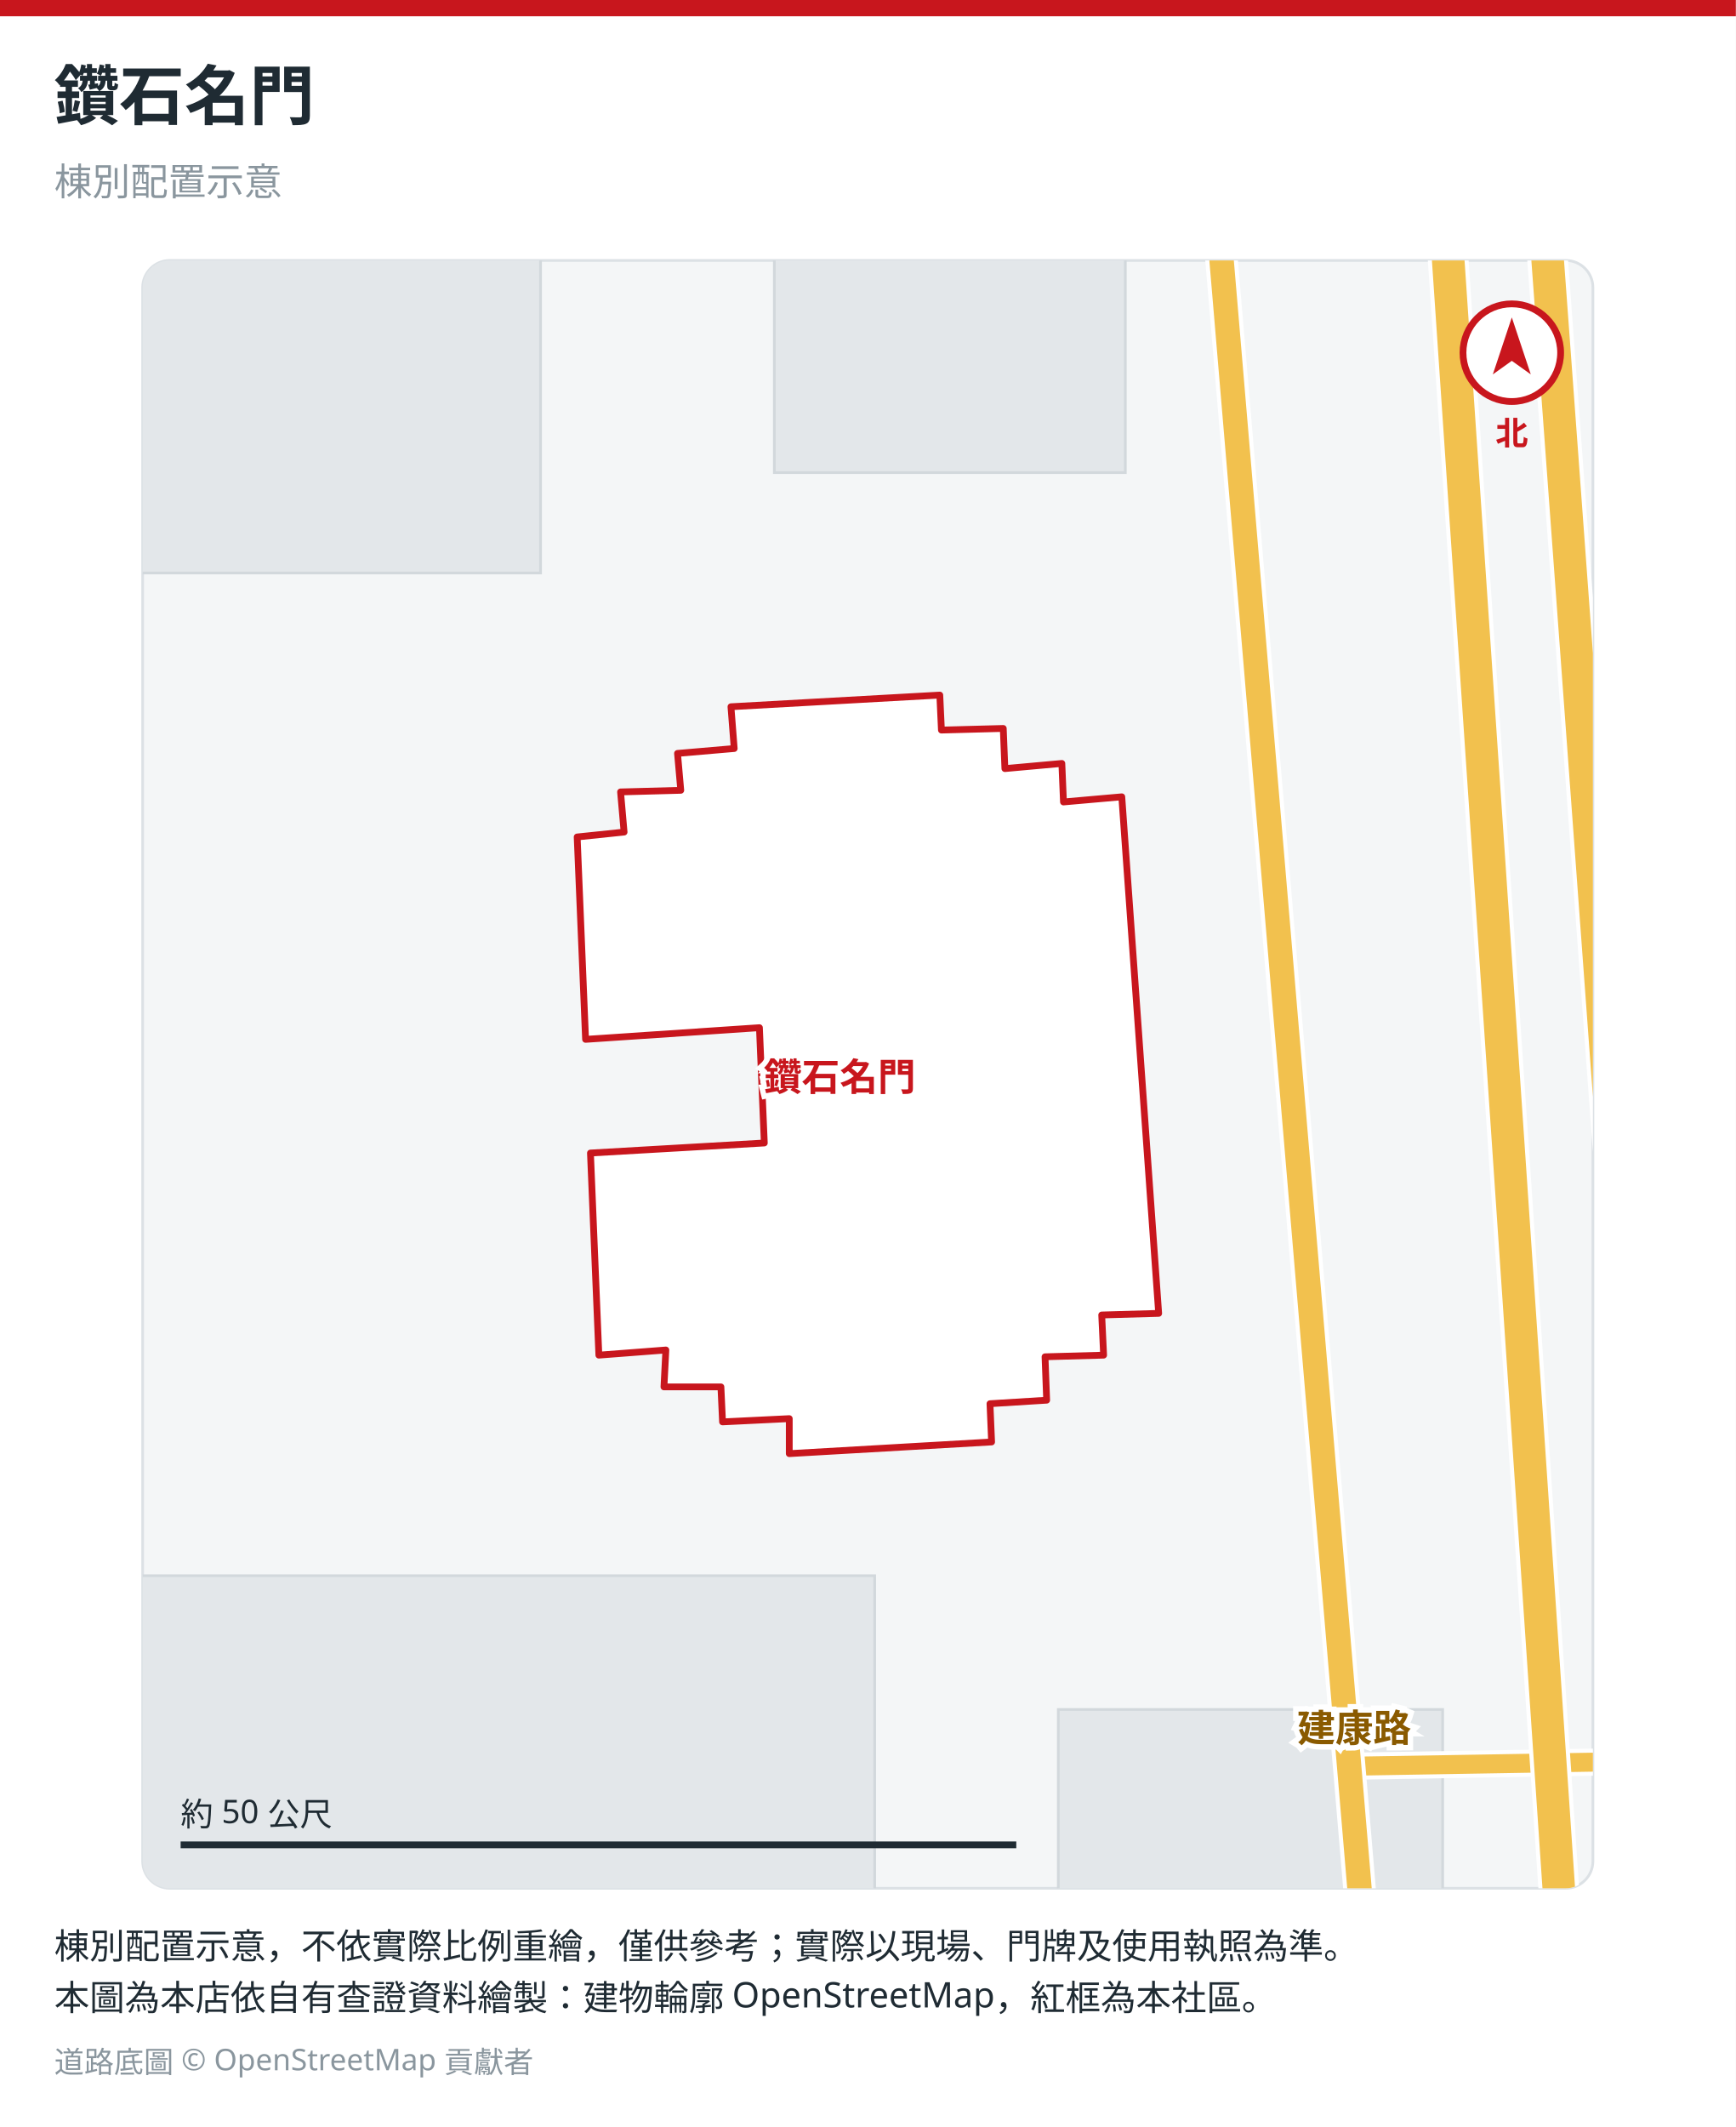
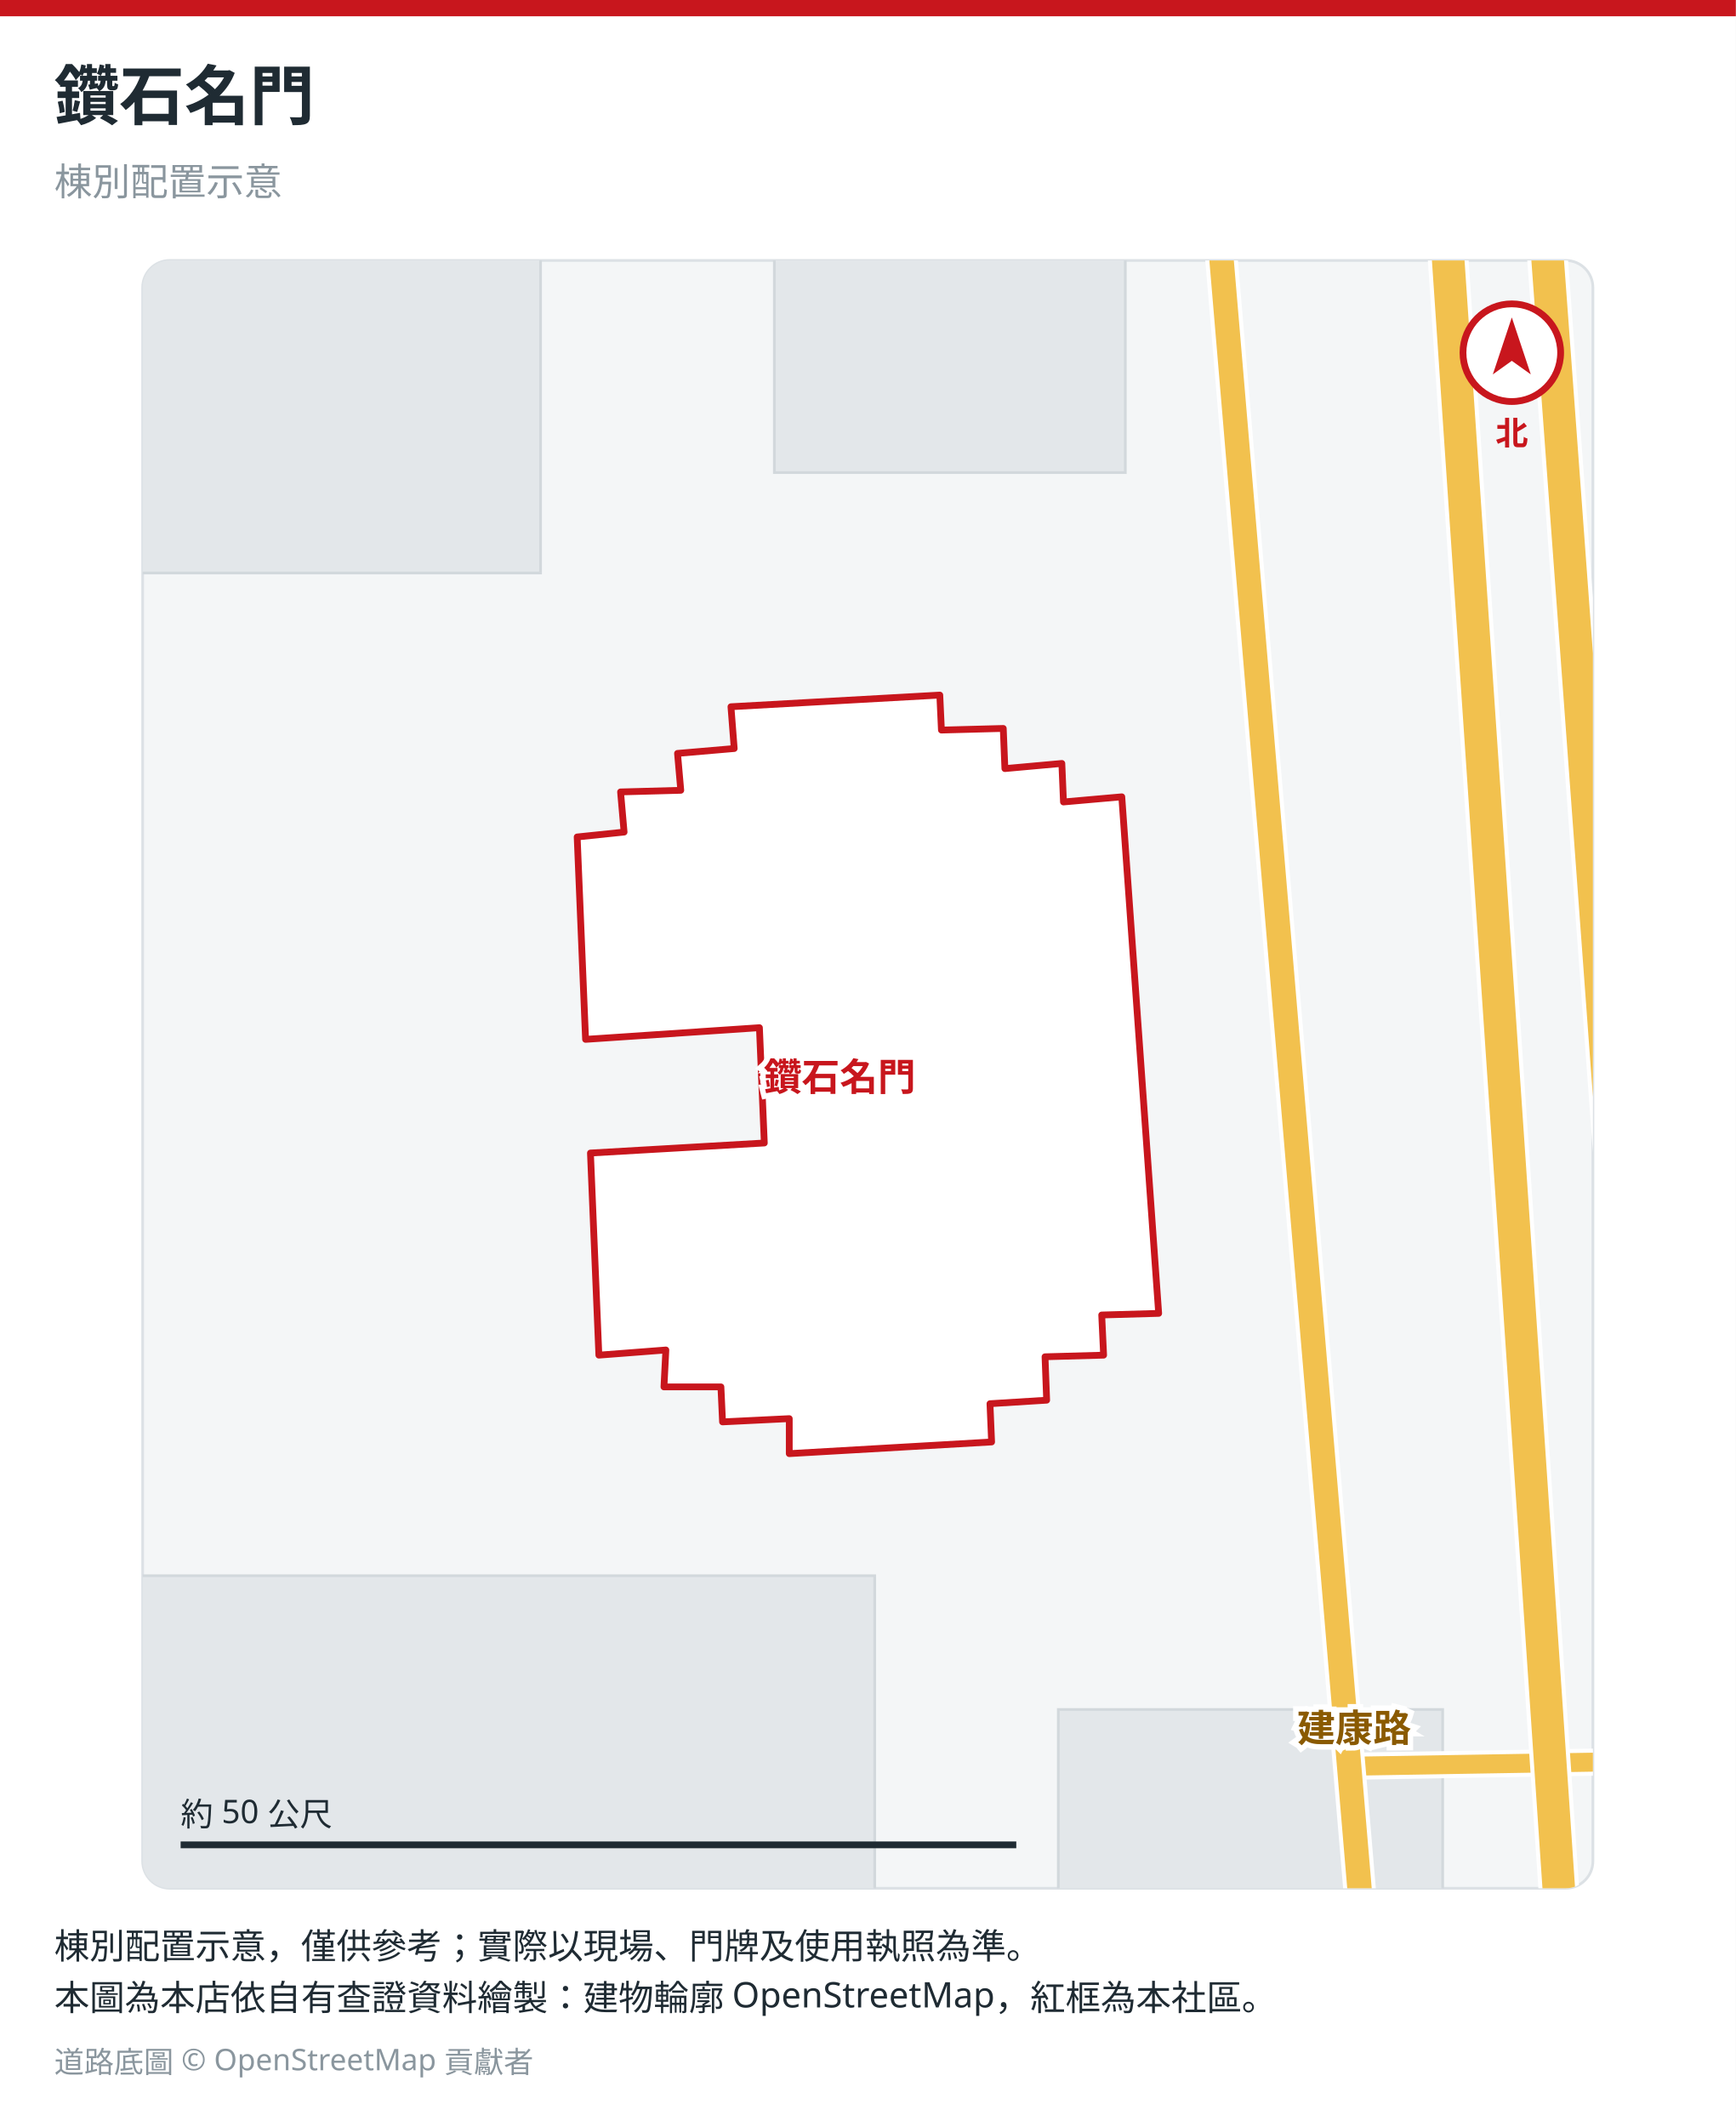
<svg xmlns="http://www.w3.org/2000/svg" viewBox="0 0 640 784" preserveAspectRatio="xMidYMin meet" style="width:100%;height:auto;max-width:1280px" font-family="Noto Sans TC, Microsoft JhengHei, PingFang TC, sans-serif">
  <rect width="100%" height="100%" fill="#FFFFFF" />
  <rect width="100%" height="6" fill="#C8161D" />
  <text x="20" y="44" font-size="24" font-weight="700" fill="#1F2B33">鑽石名門</text>
  <text x="20" y="72" font-size="14" fill="#8A969E">棟別配置示意</text>
  <defs>
    <clipPath id="c">
      <rect x="52.6" y="96.0" width="534.7" height="600.0" rx="10" />
    </clipPath>
  </defs>
  <rect x="52.6" y="96.0" width="534.7" height="600.0" rx="10" fill="#F4F6F7" stroke="#DCE1E5" />
  <g clip-path="url(#c)">
    <path d="M-311.4,-125.1 L-329.3,-357.4 L-63.8,-364.2 L-46.5,-139.3 Z" fill="#E3E7EA" stroke="#D2D8DC" stroke-width="1" />
    <path d="M251.0,-131.9 L420.4,-144.2 L446.9,-175.0 L442.6,-259.4 L415.5,-255.7 L414.3,-266.8 L371.1,-263.1 L371.1,-256.4 L360.7,-256.4 L362.5,-229.3 L272.6,-228.0 L270.7,-217.6 L243.6,-215.7 Z" fill="#E3E7EA" stroke="#D2D8DC" stroke-width="1" />
    <path d="M-268.9,568.5 L-151.9,568.5 L-151.9,309.8 L-268.9,309.8 Z" fill="#E3E7EA" stroke="#D2D8DC" stroke-width="1" />
    <path d="M-133.4,580.8 L26.8,580.8 L26.8,328.2 L-133.4,328.2 Z" fill="#E3E7EA" stroke="#D2D8DC" stroke-width="1" />
    <path d="M-201.1,260.5 L14.5,260.5 L14.5,-72.2 L-201.1,-72.2 Z" fill="#E3E7EA" stroke="#D2D8DC" stroke-width="1" />
    <path d="M14.5,211.2 L199.3,211.2 L199.3,-72.2 L14.5,-72.2 Z" fill="#E3E7EA" stroke="#D2D8DC" stroke-width="1" />
    <path d="M-232.0,962.7 L2.1,962.7 L2.1,630.1 L-232.0,630.1 Z" fill="#E3E7EA" stroke="#D2D8DC" stroke-width="1" />
    <path d="M14.5,741.0 L322.5,741.0 L322.5,580.8 L14.5,580.8 Z" fill="#E3E7EA" stroke="#D2D8DC" stroke-width="1" />
    <path d="M14.5,981.2 L211.6,981.2 L211.6,876.5 L14.5,876.5 Z" fill="#E3E7EA" stroke="#D2D8DC" stroke-width="1" />
    <path d="M285.5,174.2 L414.9,174.2 L414.9,-96.8 L285.5,-96.8 Z" fill="#E3E7EA" stroke="#D2D8DC" stroke-width="1" />
    <path d="M692.1,457.6 L1024.7,457.6 L1024.7,161.9 L692.1,161.9 Z" fill="#E3E7EA" stroke="#D2D8DC" stroke-width="1" />
    <path d="M704.4,161.9 L987.8,161.9 L987.8,51.0 L704.4,51.0 Z" fill="#E3E7EA" stroke="#D2D8DC" stroke-width="1" />
    <path d="M704.4,38.7 L975.4,38.7 L975.4,-66.0 L704.4,-66.0 Z" fill="#E3E7EA" stroke="#D2D8DC" stroke-width="1" />
    <path d="M618.2,593.1 L735.2,593.1 L735.2,433.0 L618.2,433.0 Z" fill="#E3E7EA" stroke="#D2D8DC" stroke-width="1" />
    <path d="M593.5,-109.1 L692.1,-109.1 L692.1,-220.0 L593.5,-220.0 Z" fill="#E3E7EA" stroke="#D2D8DC" stroke-width="1" />
    <path d="M655.1,1012.0 L716.7,1012.0 L716.7,691.7 L655.1,691.7 Z" fill="#E3E7EA" stroke="#D2D8DC" stroke-width="1" />
    <path d="M20.6,-133.8 L199.3,-133.8 L199.3,-244.7 L20.6,-244.7 Z" fill="#E3E7EA" stroke="#D2D8DC" stroke-width="1" />
    <path d="M248.5,-133.8 L445.7,-133.8 L445.7,-263.1 L248.5,-263.1 Z" fill="#E3E7EA" stroke="#D2D8DC" stroke-width="1" />
    <path d="M716.7,-72.2 L981.6,-72.2 L981.6,-281.6 L716.7,-281.6 Z" fill="#E3E7EA" stroke="#D2D8DC" stroke-width="1" />
    <path d="M82.2,851.9 L211.6,851.9 L211.6,741.0 L82.2,741.0 Z" fill="#E3E7EA" stroke="#D2D8DC" stroke-width="1" />
    <path d="M211.6,870.3 L334.8,870.3 L334.8,784.1 L211.6,784.1 Z" fill="#E3E7EA" stroke="#D2D8DC" stroke-width="1" />
    <path d="M390.2,981.2 L531.9,981.2 L531.9,630.1 L390.2,630.1 Z" fill="#E3E7EA" stroke="#D2D8DC" stroke-width="1" />
    <path d="M735.2,611.6 L883.0,611.6 L883.0,476.1 L735.2,476.1 Z" fill="#E3E7EA" stroke="#D2D8DC" stroke-width="1" />
    <path d="M729.0,981.2 L920.0,981.2 L920.0,691.7 L729.0,691.7 Z" fill="#E3E7EA" stroke="#D2D8DC" stroke-width="1" />
    <path d="M3209.1,605.4 L499.3,651.0" fill="none" stroke="#FFFFFF" stroke-width="10" stroke-linecap="round" stroke-linejoin="round" />
    <path d="M3209.1,605.4 L499.3,651.0" fill="none" stroke="#F2C14E" stroke-width="7" stroke-linecap="round" stroke-linejoin="round" />
    <path d="M631.7,-126.4 L-1746.7,11.6" fill="none" stroke="#FFFFFF" stroke-width="8" stroke-linecap="round" stroke-linejoin="round" />
    <path d="M631.7,-126.4 L-1746.7,11.6" fill="none" stroke="#F2C14E" stroke-width="5" stroke-linecap="round" stroke-linejoin="round" />
    <path d="M-600.9,-2651.4 L-445.1,-849.0 L-200.5,993.5 L-185.1,1777.7 L-296.6,3460.1" fill="none" stroke="#FFFFFF" stroke-width="8" stroke-linecap="round" stroke-linejoin="round" />
    <path d="M-600.9,-2651.4 L-445.1,-849.0 L-200.5,993.5 L-185.1,1777.7 L-296.6,3460.1" fill="none" stroke="#F2C14E" stroke-width="5" stroke-linecap="round" stroke-linejoin="round" />
    <path d="M438.9,-873.6 L514.0,-197.8 L586.1,863.6" fill="none" stroke="#FFFFFF" stroke-width="15" stroke-linecap="round" stroke-linejoin="round" />
    <path d="M438.9,-873.6 L514.0,-197.8 L586.1,863.6" fill="none" stroke="#F2C14E" stroke-width="12" stroke-linecap="round" stroke-linejoin="round" />
    <path d="M2413.2,4612.0 L1773.2,4559.7 L1521.8,4497.4 L1196.0,4325.0 L1045.1,4182.0 L891.0,3951.6 L816.5,3753.3 L783.2,3590.0 L626.8,859.2" fill="none" stroke="#FFFFFF" stroke-width="15" stroke-linecap="round" stroke-linejoin="round" />
    <path d="M2413.2,4612.0 L1773.2,4559.7 L1521.8,4497.4 L1196.0,4325.0 L1045.1,4182.0 L891.0,3951.6 L816.5,3753.3 L783.2,3590.0 L626.8,859.2" fill="none" stroke="#F2C14E" stroke-width="12" stroke-linecap="round" stroke-linejoin="round" />
    <path d="M586.1,863.6 L722.3,3412.0 L777.7,3768.7 L817.1,3919.0 L872.6,4038.5 L1104.8,4303.4 L1192.9,4377.3 L1439.9,4518.4 L1749.2,4600.9 L2808.7,4688.4" fill="none" stroke="#FFFFFF" stroke-width="15" stroke-linecap="round" stroke-linejoin="round" />
    <path d="M586.1,863.6 L722.3,3412.0 L777.7,3768.7 L817.1,3919.0 L872.6,4038.5 L1104.8,4303.4 L1192.9,4377.3 L1439.9,4518.4 L1749.2,4600.9 L2808.7,4688.4" fill="none" stroke="#F2C14E" stroke-width="12" stroke-linecap="round" stroke-linejoin="round" />
    <path d="M626.8,859.2 L502.3,-832.3" fill="none" stroke="#FFFFFF" stroke-width="15" stroke-linecap="round" stroke-linejoin="round" />
    <path d="M626.8,859.2 L502.3,-832.3" fill="none" stroke="#F2C14E" stroke-width="12" stroke-linecap="round" stroke-linejoin="round" />
    <path d="M740.1,1722.3 L687.8,646.7 L585.5,-728.8 L447.5,-1784.1 L303.4,-2400.1" fill="none" stroke="#FFFFFF" stroke-width="12" stroke-linecap="round" stroke-linejoin="round" />
    <path d="M740.1,1722.3 L687.8,646.7 L585.5,-728.8 L447.5,-1784.1 L303.4,-2400.1" fill="none" stroke="#F2C14E" stroke-width="9" stroke-linecap="round" stroke-linejoin="round" />
    <path d="M62.5,-2567.0 L204.2,-2063.1 L343.4,-1166.8 L515.9,869.1 L559.6,1719.2" fill="none" stroke="#FFFFFF" stroke-width="12" stroke-linecap="round" stroke-linejoin="round" />
    <path d="M62.5,-2567.0 L204.2,-2063.1 L343.4,-1166.8 L515.9,869.1 L559.6,1719.2" fill="none" stroke="#F2C14E" stroke-width="9" stroke-linecap="round" stroke-linejoin="round" />
    <path d="M212.8,308.5 L230.1,306.7 L228.8,291.9 L251.0,291.3 L249.8,277.7 L270.7,275.9 L269.5,260.5 L346.5,256.2 L347.1,269.1 L369.9,268.5 L370.5,283.3 L391.5,281.4 L392.1,295.6 L413.6,293.7 L427.2,484.1 L406.2,484.7 L406.9,499.5 L385.3,500.1 L385.9,516.1 L365.0,517.4 L365.6,531.5 L291.0,535.8 L291.0,522.9 L266.4,524.1 L265.8,511.2 L244.8,511.2 L245.5,497.6 L220.8,499.5 L217.7,425.0 L281.8,421.3 L280.0,378.8 L215.9,383.1 Z" fill="#FFFFFF" stroke="#C8161D" stroke-width="2.5" stroke-linejoin="round" />
  </g>
  <text x="499.3" y="642.0" font-size="14" font-weight="700" fill="#8A5A00" text-anchor="middle" stroke="#FFFFFF" stroke-width="4" paint-order="stroke">建康路</text>
  <text x="309.6" y="402.0" font-size="14" font-weight="700" fill="#C8161D" text-anchor="middle" stroke="#FFFFFF" stroke-width="4" paint-order="stroke">鑽石名門</text>
  <circle cx="557.4" cy="130.0" r="18" fill="#FFFFFF" stroke="#C8161D" stroke-width="2.5" />
  <path d="M557.4,117.0 L564.4,138.0 L557.4,133.0 L550.4,138.0 Z" fill="#C8161D" />
  <text x="557.4" y="164.0" font-size="12" font-weight="700" fill="#C8161D" text-anchor="middle">北</text>
  <line x1="66.6" y1="680.0" x2="374.7" y2="680.0" stroke="#1F2B33" stroke-width="2.5" />
  <text x="66.6" y="673.0" font-size="12" fill="#1F2B33">約 50 公尺</text>
-   <text x="20" y="722.0" font-size="13" fill="#1F2B33">棟別配置示意，不依實際比例重繪，僅供參考；實際以現場、門牌及使用執照為準。</text>
+   <text x="20" y="722.0" font-size="13" fill="#1F2B33">棟別配置示意，僅供參考；實際以現場、門牌及使用執照為準。</text>
  <text x="20" y="741.0" font-size="13" fill="#1F2B33">本圖為本店依自有查證資料繪製：建物輪廓 OpenStreetMap，紅框為本社區。</text>
  <text x="20" y="764.0" font-size="11" fill="#8A969E">道路底圖 © OpenStreetMap 貢獻者</text>
</svg>
